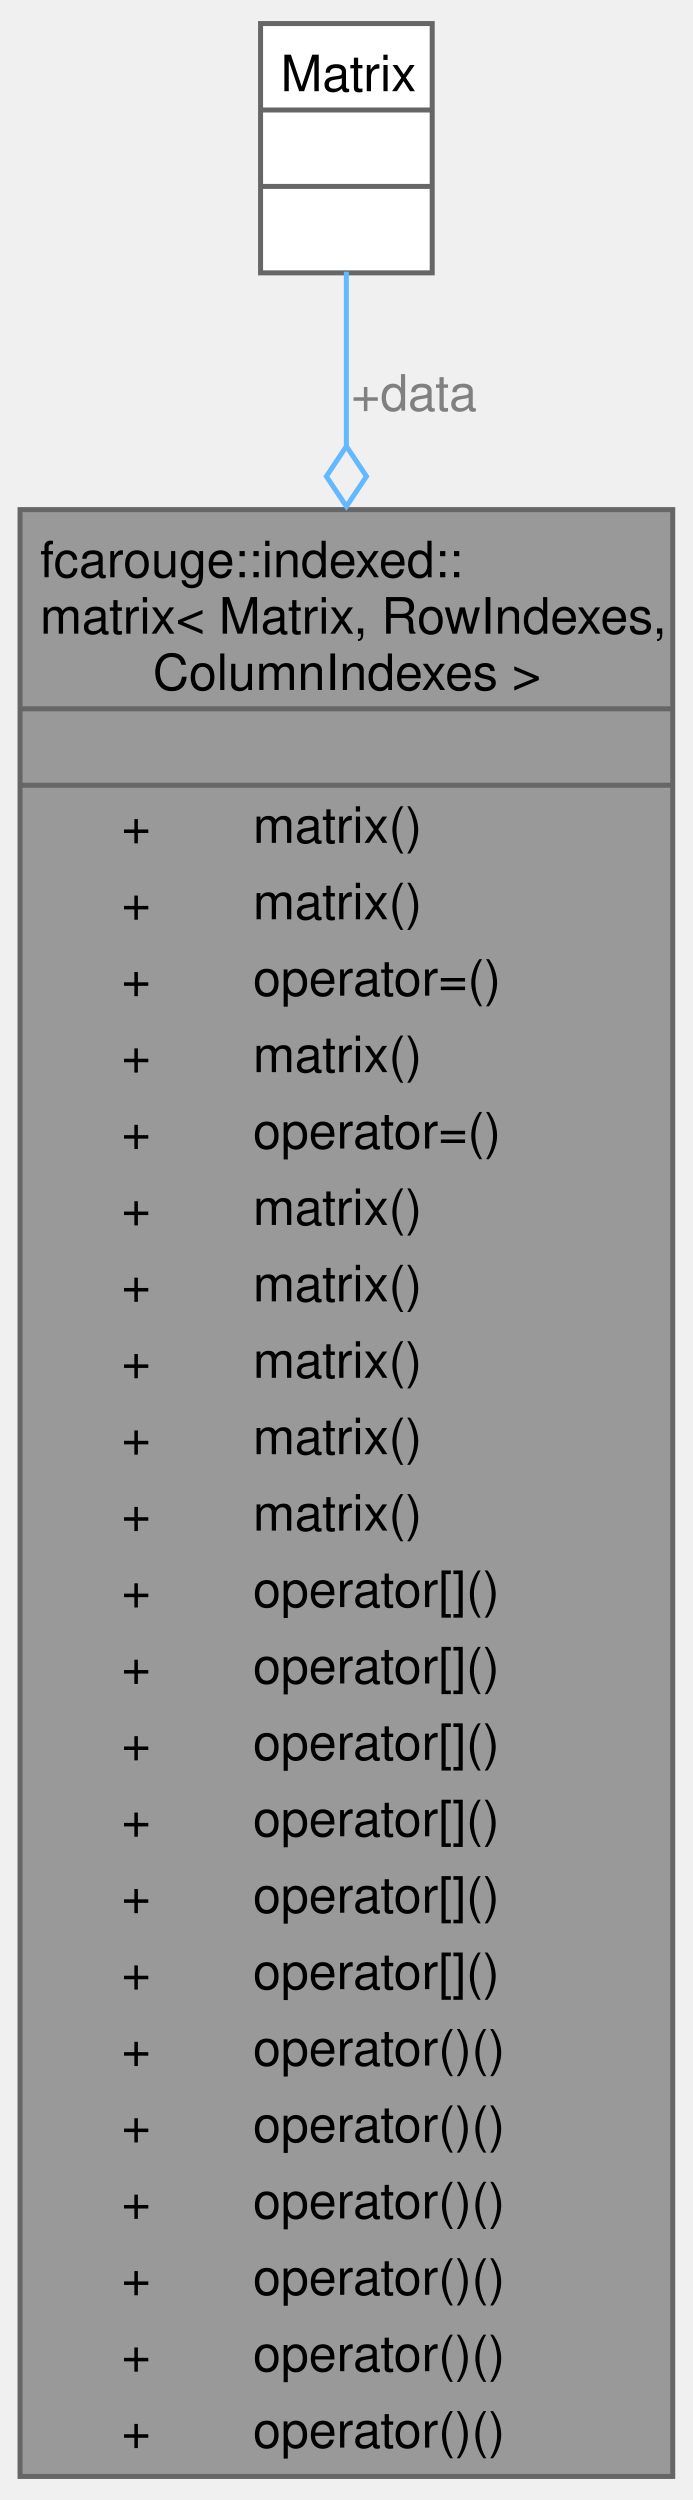
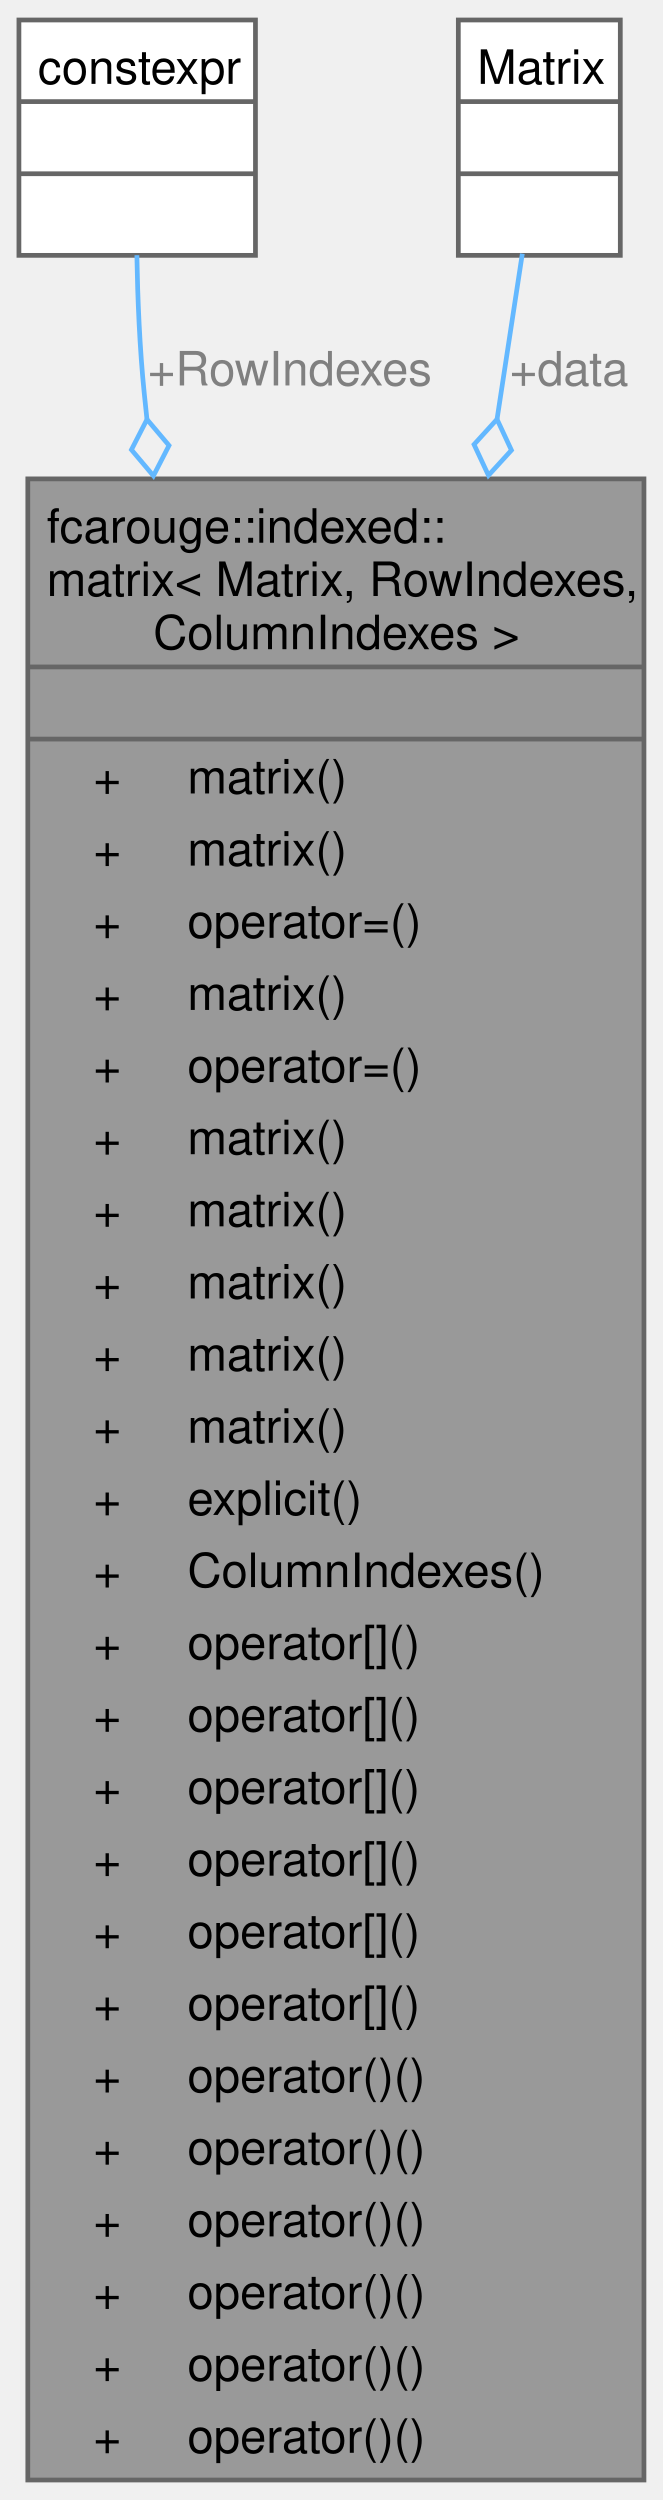
- <svg xmlns="http://www.w3.org/2000/svg" xmlns:xlink="http://www.w3.org/1999/xlink" width="138pt" height="498pt" viewBox="0.00 0.00 138.25 497.50">
-   <g id="graph0" class="graph" transform="scale(1 1) rotate(0) translate(4 493.5)">
+ <svg xmlns="http://www.w3.org/2000/svg" xmlns:xlink="http://www.w3.org/1999/xlink" width="140pt" height="528pt" viewBox="0.00 0.00 140.12 528.00">
+   <g id="graph0" class="graph" transform="scale(1 1) rotate(0) translate(4 524)">
    <g id="Node000001" class="node">
      <g id="a_Node000001">
        <a xlink:title="Indexed matrix.">
-           <polygon fill="#999999" stroke="none" points="130.25,-392.5 0,-392.5 0,0 130.25,0 130.25,-392.5" />
-           <text text-anchor="start" x="4" y="-379" font-family="Helvetica,sans-Serif" font-size="10.00">fcarouge::indexed::</text>
-           <text text-anchor="start" x="4" y="-367.75" font-family="Helvetica,sans-Serif" font-size="10.00">matrix&lt; Matrix, RowIndexes,</text>
-           <text text-anchor="start" x="26.5" y="-356.5" font-family="Helvetica,sans-Serif" font-size="10.00"> ColumnIndexes &gt;</text>
-           <text text-anchor="start" x="63.62" y="-341.25" font-family="Helvetica,sans-Serif" font-size="10.00"> </text>
-           <text text-anchor="start" x="20.25" y="-326" font-family="Helvetica,sans-Serif" font-size="10.00">+</text>
-           <text text-anchor="start" x="46.5" y="-326" font-family="Helvetica,sans-Serif" font-size="10.00">matrix()</text>
-           <text text-anchor="start" x="20.25" y="-310.75" font-family="Helvetica,sans-Serif" font-size="10.00">+</text>
-           <text text-anchor="start" x="46.5" y="-310.75" font-family="Helvetica,sans-Serif" font-size="10.00">matrix()</text>
-           <text text-anchor="start" x="20.25" y="-295.5" font-family="Helvetica,sans-Serif" font-size="10.00">+</text>
-           <text text-anchor="start" x="46.5" y="-295.5" font-family="Helvetica,sans-Serif" font-size="10.00">operator=()</text>
-           <text text-anchor="start" x="20.25" y="-280.25" font-family="Helvetica,sans-Serif" font-size="10.00">+</text>
-           <text text-anchor="start" x="46.5" y="-280.25" font-family="Helvetica,sans-Serif" font-size="10.00">matrix()</text>
-           <text text-anchor="start" x="20.25" y="-265" font-family="Helvetica,sans-Serif" font-size="10.00">+</text>
-           <text text-anchor="start" x="46.5" y="-265" font-family="Helvetica,sans-Serif" font-size="10.00">operator=()</text>
-           <text text-anchor="start" x="20.25" y="-249.75" font-family="Helvetica,sans-Serif" font-size="10.00">+</text>
-           <text text-anchor="start" x="46.5" y="-249.75" font-family="Helvetica,sans-Serif" font-size="10.00">matrix()</text>
-           <text text-anchor="start" x="20.25" y="-234.5" font-family="Helvetica,sans-Serif" font-size="10.00">+</text>
-           <text text-anchor="start" x="46.5" y="-234.5" font-family="Helvetica,sans-Serif" font-size="10.00">matrix()</text>
-           <text text-anchor="start" x="20.25" y="-219.25" font-family="Helvetica,sans-Serif" font-size="10.00">+</text>
-           <text text-anchor="start" x="46.5" y="-219.25" font-family="Helvetica,sans-Serif" font-size="10.00">matrix()</text>
-           <text text-anchor="start" x="20.25" y="-204" font-family="Helvetica,sans-Serif" font-size="10.00">+</text>
-           <text text-anchor="start" x="46.5" y="-204" font-family="Helvetica,sans-Serif" font-size="10.00">matrix()</text>
-           <text text-anchor="start" x="20.25" y="-188.75" font-family="Helvetica,sans-Serif" font-size="10.00">+</text>
-           <text text-anchor="start" x="46.5" y="-188.75" font-family="Helvetica,sans-Serif" font-size="10.00">matrix()</text>
-           <text text-anchor="start" x="20.25" y="-173.5" font-family="Helvetica,sans-Serif" font-size="10.00">+</text>
-           <text text-anchor="start" x="46.5" y="-173.5" font-family="Helvetica,sans-Serif" font-size="10.00">operator[]()</text>
-           <text text-anchor="start" x="20.25" y="-158.25" font-family="Helvetica,sans-Serif" font-size="10.00">+</text>
-           <text text-anchor="start" x="46.5" y="-158.25" font-family="Helvetica,sans-Serif" font-size="10.00">operator[]()</text>
-           <text text-anchor="start" x="20.25" y="-143" font-family="Helvetica,sans-Serif" font-size="10.00">+</text>
-           <text text-anchor="start" x="46.5" y="-143" font-family="Helvetica,sans-Serif" font-size="10.00">operator[]()</text>
-           <text text-anchor="start" x="20.25" y="-127.75" font-family="Helvetica,sans-Serif" font-size="10.00">+</text>
-           <text text-anchor="start" x="46.5" y="-127.75" font-family="Helvetica,sans-Serif" font-size="10.00">operator[]()</text>
-           <text text-anchor="start" x="20.25" y="-112.5" font-family="Helvetica,sans-Serif" font-size="10.00">+</text>
-           <text text-anchor="start" x="46.5" y="-112.5" font-family="Helvetica,sans-Serif" font-size="10.00">operator[]()</text>
-           <text text-anchor="start" x="20.25" y="-97.25" font-family="Helvetica,sans-Serif" font-size="10.00">+</text>
-           <text text-anchor="start" x="46.5" y="-97.25" font-family="Helvetica,sans-Serif" font-size="10.00">operator[]()</text>
-           <text text-anchor="start" x="20.25" y="-82" font-family="Helvetica,sans-Serif" font-size="10.00">+</text>
-           <text text-anchor="start" x="46.5" y="-82" font-family="Helvetica,sans-Serif" font-size="10.00">operator()()</text>
-           <text text-anchor="start" x="20.25" y="-66.75" font-family="Helvetica,sans-Serif" font-size="10.00">+</text>
-           <text text-anchor="start" x="46.5" y="-66.75" font-family="Helvetica,sans-Serif" font-size="10.00">operator()()</text>
-           <text text-anchor="start" x="20.25" y="-51.5" font-family="Helvetica,sans-Serif" font-size="10.00">+</text>
-           <text text-anchor="start" x="46.5" y="-51.5" font-family="Helvetica,sans-Serif" font-size="10.00">operator()()</text>
-           <text text-anchor="start" x="20.25" y="-36.25" font-family="Helvetica,sans-Serif" font-size="10.00">+</text>
-           <text text-anchor="start" x="46.5" y="-36.25" font-family="Helvetica,sans-Serif" font-size="10.00">operator()()</text>
-           <text text-anchor="start" x="20.25" y="-21" font-family="Helvetica,sans-Serif" font-size="10.00">+</text>
-           <text text-anchor="start" x="46.5" y="-21" font-family="Helvetica,sans-Serif" font-size="10.00">operator()()</text>
-           <text text-anchor="start" x="20.25" y="-5.75" font-family="Helvetica,sans-Serif" font-size="10.00">+</text>
-           <text text-anchor="start" x="46.5" y="-5.75" font-family="Helvetica,sans-Serif" font-size="10.00">operator()()</text>
-           <polygon fill="#666666" stroke="#666666" points="0,-352.75 0,-352.75 130.25,-352.75 130.25,-352.75 0,-352.75" />
-           <polygon fill="#666666" stroke="#666666" points="0,-337.5 0,-337.5 130.25,-337.5 130.25,-337.5 0,-337.5" />
-           <polygon fill="none" stroke="#666666" points="0,0 0,-392.5 130.25,-392.5 130.25,0 0,0" />
+           <polygon fill="#999999" stroke="none" points="132.12,-423 1.88,-423 1.88,0 132.12,0 132.12,-423" />
+           <text text-anchor="start" x="5.88" y="-409.5" font-family="Helvetica,sans-Serif" font-size="10.00">fcarouge::indexed::</text>
+           <text text-anchor="start" x="5.88" y="-398.25" font-family="Helvetica,sans-Serif" font-size="10.00">matrix&lt; Matrix, RowIndexes,</text>
+           <text text-anchor="start" x="28.38" y="-387" font-family="Helvetica,sans-Serif" font-size="10.00"> ColumnIndexes &gt;</text>
+           <text text-anchor="start" x="65.5" y="-371.75" font-family="Helvetica,sans-Serif" font-size="10.00"> </text>
+           <text text-anchor="start" x="15.75" y="-356.5" font-family="Helvetica,sans-Serif" font-size="10.00">+</text>
+           <text text-anchor="start" x="35.62" y="-356.5" font-family="Helvetica,sans-Serif" font-size="10.00">matrix()</text>
+           <text text-anchor="start" x="15.75" y="-341.25" font-family="Helvetica,sans-Serif" font-size="10.00">+</text>
+           <text text-anchor="start" x="35.62" y="-341.25" font-family="Helvetica,sans-Serif" font-size="10.00">matrix()</text>
+           <text text-anchor="start" x="15.75" y="-326" font-family="Helvetica,sans-Serif" font-size="10.00">+</text>
+           <text text-anchor="start" x="35.62" y="-326" font-family="Helvetica,sans-Serif" font-size="10.00">operator=()</text>
+           <text text-anchor="start" x="15.75" y="-310.75" font-family="Helvetica,sans-Serif" font-size="10.00">+</text>
+           <text text-anchor="start" x="35.62" y="-310.75" font-family="Helvetica,sans-Serif" font-size="10.00">matrix()</text>
+           <text text-anchor="start" x="15.75" y="-295.5" font-family="Helvetica,sans-Serif" font-size="10.00">+</text>
+           <text text-anchor="start" x="35.62" y="-295.5" font-family="Helvetica,sans-Serif" font-size="10.00">operator=()</text>
+           <text text-anchor="start" x="15.75" y="-280.25" font-family="Helvetica,sans-Serif" font-size="10.00">+</text>
+           <text text-anchor="start" x="35.62" y="-280.25" font-family="Helvetica,sans-Serif" font-size="10.00">matrix()</text>
+           <text text-anchor="start" x="15.75" y="-265" font-family="Helvetica,sans-Serif" font-size="10.00">+</text>
+           <text text-anchor="start" x="35.62" y="-265" font-family="Helvetica,sans-Serif" font-size="10.00">matrix()</text>
+           <text text-anchor="start" x="15.75" y="-249.75" font-family="Helvetica,sans-Serif" font-size="10.00">+</text>
+           <text text-anchor="start" x="35.62" y="-249.75" font-family="Helvetica,sans-Serif" font-size="10.00">matrix()</text>
+           <text text-anchor="start" x="15.75" y="-234.5" font-family="Helvetica,sans-Serif" font-size="10.00">+</text>
+           <text text-anchor="start" x="35.62" y="-234.5" font-family="Helvetica,sans-Serif" font-size="10.00">matrix()</text>
+           <text text-anchor="start" x="15.75" y="-219.25" font-family="Helvetica,sans-Serif" font-size="10.00">+</text>
+           <text text-anchor="start" x="35.62" y="-219.25" font-family="Helvetica,sans-Serif" font-size="10.00">matrix()</text>
+           <text text-anchor="start" x="15.75" y="-204" font-family="Helvetica,sans-Serif" font-size="10.00">+</text>
+           <text text-anchor="start" x="35.62" y="-204" font-family="Helvetica,sans-Serif" font-size="10.00">explicit()</text>
+           <text text-anchor="start" x="15.75" y="-188.75" font-family="Helvetica,sans-Serif" font-size="10.00">+</text>
+           <text text-anchor="start" x="35.62" y="-188.75" font-family="Helvetica,sans-Serif" font-size="10.00">ColumnIndexes()</text>
+           <text text-anchor="start" x="15.75" y="-173.5" font-family="Helvetica,sans-Serif" font-size="10.00">+</text>
+           <text text-anchor="start" x="35.62" y="-173.5" font-family="Helvetica,sans-Serif" font-size="10.00">operator[]()</text>
+           <text text-anchor="start" x="15.75" y="-158.25" font-family="Helvetica,sans-Serif" font-size="10.00">+</text>
+           <text text-anchor="start" x="35.62" y="-158.25" font-family="Helvetica,sans-Serif" font-size="10.00">operator[]()</text>
+           <text text-anchor="start" x="15.75" y="-143" font-family="Helvetica,sans-Serif" font-size="10.00">+</text>
+           <text text-anchor="start" x="35.62" y="-143" font-family="Helvetica,sans-Serif" font-size="10.00">operator[]()</text>
+           <text text-anchor="start" x="15.75" y="-127.75" font-family="Helvetica,sans-Serif" font-size="10.00">+</text>
+           <text text-anchor="start" x="35.62" y="-127.75" font-family="Helvetica,sans-Serif" font-size="10.00">operator[]()</text>
+           <text text-anchor="start" x="15.75" y="-112.5" font-family="Helvetica,sans-Serif" font-size="10.00">+</text>
+           <text text-anchor="start" x="35.62" y="-112.5" font-family="Helvetica,sans-Serif" font-size="10.00">operator[]()</text>
+           <text text-anchor="start" x="15.75" y="-97.25" font-family="Helvetica,sans-Serif" font-size="10.00">+</text>
+           <text text-anchor="start" x="35.62" y="-97.25" font-family="Helvetica,sans-Serif" font-size="10.00">operator[]()</text>
+           <text text-anchor="start" x="15.75" y="-82" font-family="Helvetica,sans-Serif" font-size="10.00">+</text>
+           <text text-anchor="start" x="35.62" y="-82" font-family="Helvetica,sans-Serif" font-size="10.00">operator()()</text>
+           <text text-anchor="start" x="15.75" y="-66.75" font-family="Helvetica,sans-Serif" font-size="10.00">+</text>
+           <text text-anchor="start" x="35.62" y="-66.75" font-family="Helvetica,sans-Serif" font-size="10.00">operator()()</text>
+           <text text-anchor="start" x="15.75" y="-51.5" font-family="Helvetica,sans-Serif" font-size="10.00">+</text>
+           <text text-anchor="start" x="35.62" y="-51.5" font-family="Helvetica,sans-Serif" font-size="10.00">operator()()</text>
+           <text text-anchor="start" x="15.75" y="-36.25" font-family="Helvetica,sans-Serif" font-size="10.00">+</text>
+           <text text-anchor="start" x="35.62" y="-36.25" font-family="Helvetica,sans-Serif" font-size="10.00">operator()()</text>
+           <text text-anchor="start" x="15.75" y="-21" font-family="Helvetica,sans-Serif" font-size="10.00">+</text>
+           <text text-anchor="start" x="35.62" y="-21" font-family="Helvetica,sans-Serif" font-size="10.00">operator()()</text>
+           <text text-anchor="start" x="15.75" y="-5.75" font-family="Helvetica,sans-Serif" font-size="10.00">+</text>
+           <text text-anchor="start" x="35.62" y="-5.75" font-family="Helvetica,sans-Serif" font-size="10.00">operator()()</text>
+           <polygon fill="#666666" stroke="#666666" points="1.88,-383.25 1.88,-383.25 132.12,-383.25 132.12,-383.25 1.88,-383.25" />
+           <polygon fill="#666666" stroke="#666666" points="1.88,-368 1.88,-368 132.12,-368 132.12,-368 1.88,-368" />
+           <polygon fill="none" stroke="#666666" points="1.88,0 1.88,-423 132.12,-423 132.12,0 1.88,0" />
        </a>
      </g>
    </g>
    <g id="Node000002" class="node">
      <g id="a_Node000002">
        <a xlink:title=" ">
-           <polygon fill="white" stroke="none" points="82.25,-489.5 48,-489.5 48,-439.75 82.25,-439.75 82.25,-489.5" />
-           <text text-anchor="start" x="52" y="-476" font-family="Helvetica,sans-Serif" font-size="10.00">Matrix</text>
-           <text text-anchor="start" x="63.62" y="-460.75" font-family="Helvetica,sans-Serif" font-size="10.00"> </text>
-           <text text-anchor="start" x="63.62" y="-445.5" font-family="Helvetica,sans-Serif" font-size="10.00"> </text>
-           <polygon fill="#666666" stroke="#666666" points="48,-472.25 48,-472.25 82.25,-472.25 82.25,-472.25 48,-472.25" />
-           <polygon fill="#666666" stroke="#666666" points="48,-457 48,-457 82.25,-457 82.25,-457 48,-457" />
-           <polygon fill="none" stroke="#666666" points="48,-439.75 48,-489.5 82.25,-489.5 82.25,-439.75 48,-439.75" />
+           <polygon fill="white" stroke="none" points="50,-520 0,-520 0,-470.25 50,-470.25 50,-520" />
+           <text text-anchor="start" x="4" y="-506.5" font-family="Helvetica,sans-Serif" font-size="10.00">constexpr</text>
+           <text text-anchor="start" x="23.5" y="-491.25" font-family="Helvetica,sans-Serif" font-size="10.00"> </text>
+           <text text-anchor="start" x="23.5" y="-476" font-family="Helvetica,sans-Serif" font-size="10.00"> </text>
+           <polygon fill="#666666" stroke="#666666" points="0,-502.75 0,-502.75 50,-502.75 50,-502.75 0,-502.75" />
+           <polygon fill="#666666" stroke="#666666" points="0,-487.5 0,-487.5 50,-487.5 50,-487.5 0,-487.5" />
+           <polygon fill="none" stroke="#666666" points="0,-470.25 0,-520 50,-520 50,-470.25 0,-470.25" />
        </a>
      </g>
    </g>
    <g id="edge1_Node000001_Node000002" class="edge">
      <g id="a_edge1_Node000001_Node000002">
        <a xlink:title=" ">
-           <path fill="none" stroke="#63b8ff" d="M65.12,-439.99C65.12,-430.43 65.12,-418.47 65.12,-405" />
-           <polygon fill="none" stroke="#63b8ff" points="65.13,-405.14 61.13,-399.14 65.13,-393.14 69.13,-399.14 65.13,-405.14" />
+           <path fill="none" stroke="#63b8ff" d="M24.93,-470.28C25.09,-461.1 25.52,-450.55 26.5,-441 26.68,-439.22 26.87,-437.42 27.06,-435.63" />
+           <polygon fill="none" stroke="#63b8ff" points="27.07,-435.57 23.78,-429.16 28.43,-423.65 31.73,-430.06 27.07,-435.57" />
        </a>
      </g>
-       <text text-anchor="middle" x="78.62" y="-412.25" font-family="Helvetica,sans-Serif" font-size="10.00" fill="grey"> +data</text>
+       <text text-anchor="middle" x="57.25" y="-442.75" font-family="Helvetica,sans-Serif" font-size="10.00" fill="grey"> +RowIndexes</text>
+     </g>
+     <g id="Node000003" class="node">
+       <g id="a_Node000003">
+         <a xlink:title=" ">
+           <polygon fill="white" stroke="none" points="127.12,-520 92.88,-520 92.88,-470.25 127.12,-470.25 127.12,-520" />
+           <text text-anchor="start" x="96.88" y="-506.5" font-family="Helvetica,sans-Serif" font-size="10.00">Matrix</text>
+           <text text-anchor="start" x="108.5" y="-491.25" font-family="Helvetica,sans-Serif" font-size="10.00"> </text>
+           <text text-anchor="start" x="108.5" y="-476" font-family="Helvetica,sans-Serif" font-size="10.00"> </text>
+           <polygon fill="#666666" stroke="#666666" points="92.88,-502.75 92.88,-502.75 127.12,-502.75 127.12,-502.75 92.88,-502.75" />
+           <polygon fill="#666666" stroke="#666666" points="92.88,-487.5 92.88,-487.5 127.12,-487.5 127.12,-487.5 92.88,-487.5" />
+           <polygon fill="none" stroke="#666666" points="92.88,-470.25 92.88,-520 127.12,-520 127.12,-470.25 92.88,-470.25" />
+         </a>
+       </g>
+     </g>
+     <g id="edge2_Node000001_Node000003" class="edge">
+       <g id="a_edge2_Node000001_Node000003">
+         <a xlink:title=" ">
+           <path fill="none" stroke="#63b8ff" d="M106.41,-470.6C104.96,-461.08 103.13,-449.15 101.07,-435.65" />
+           <polygon fill="none" stroke="#63b8ff" points="101.06,-435.6 96.2,-430.27 99.25,-423.74 104.11,-429.06 101.06,-435.6" />
+         </a>
+       </g>
+       <text text-anchor="middle" x="116.29" y="-442.75" font-family="Helvetica,sans-Serif" font-size="10.00" fill="grey"> +data</text>
    </g>
  </g>
</svg>
